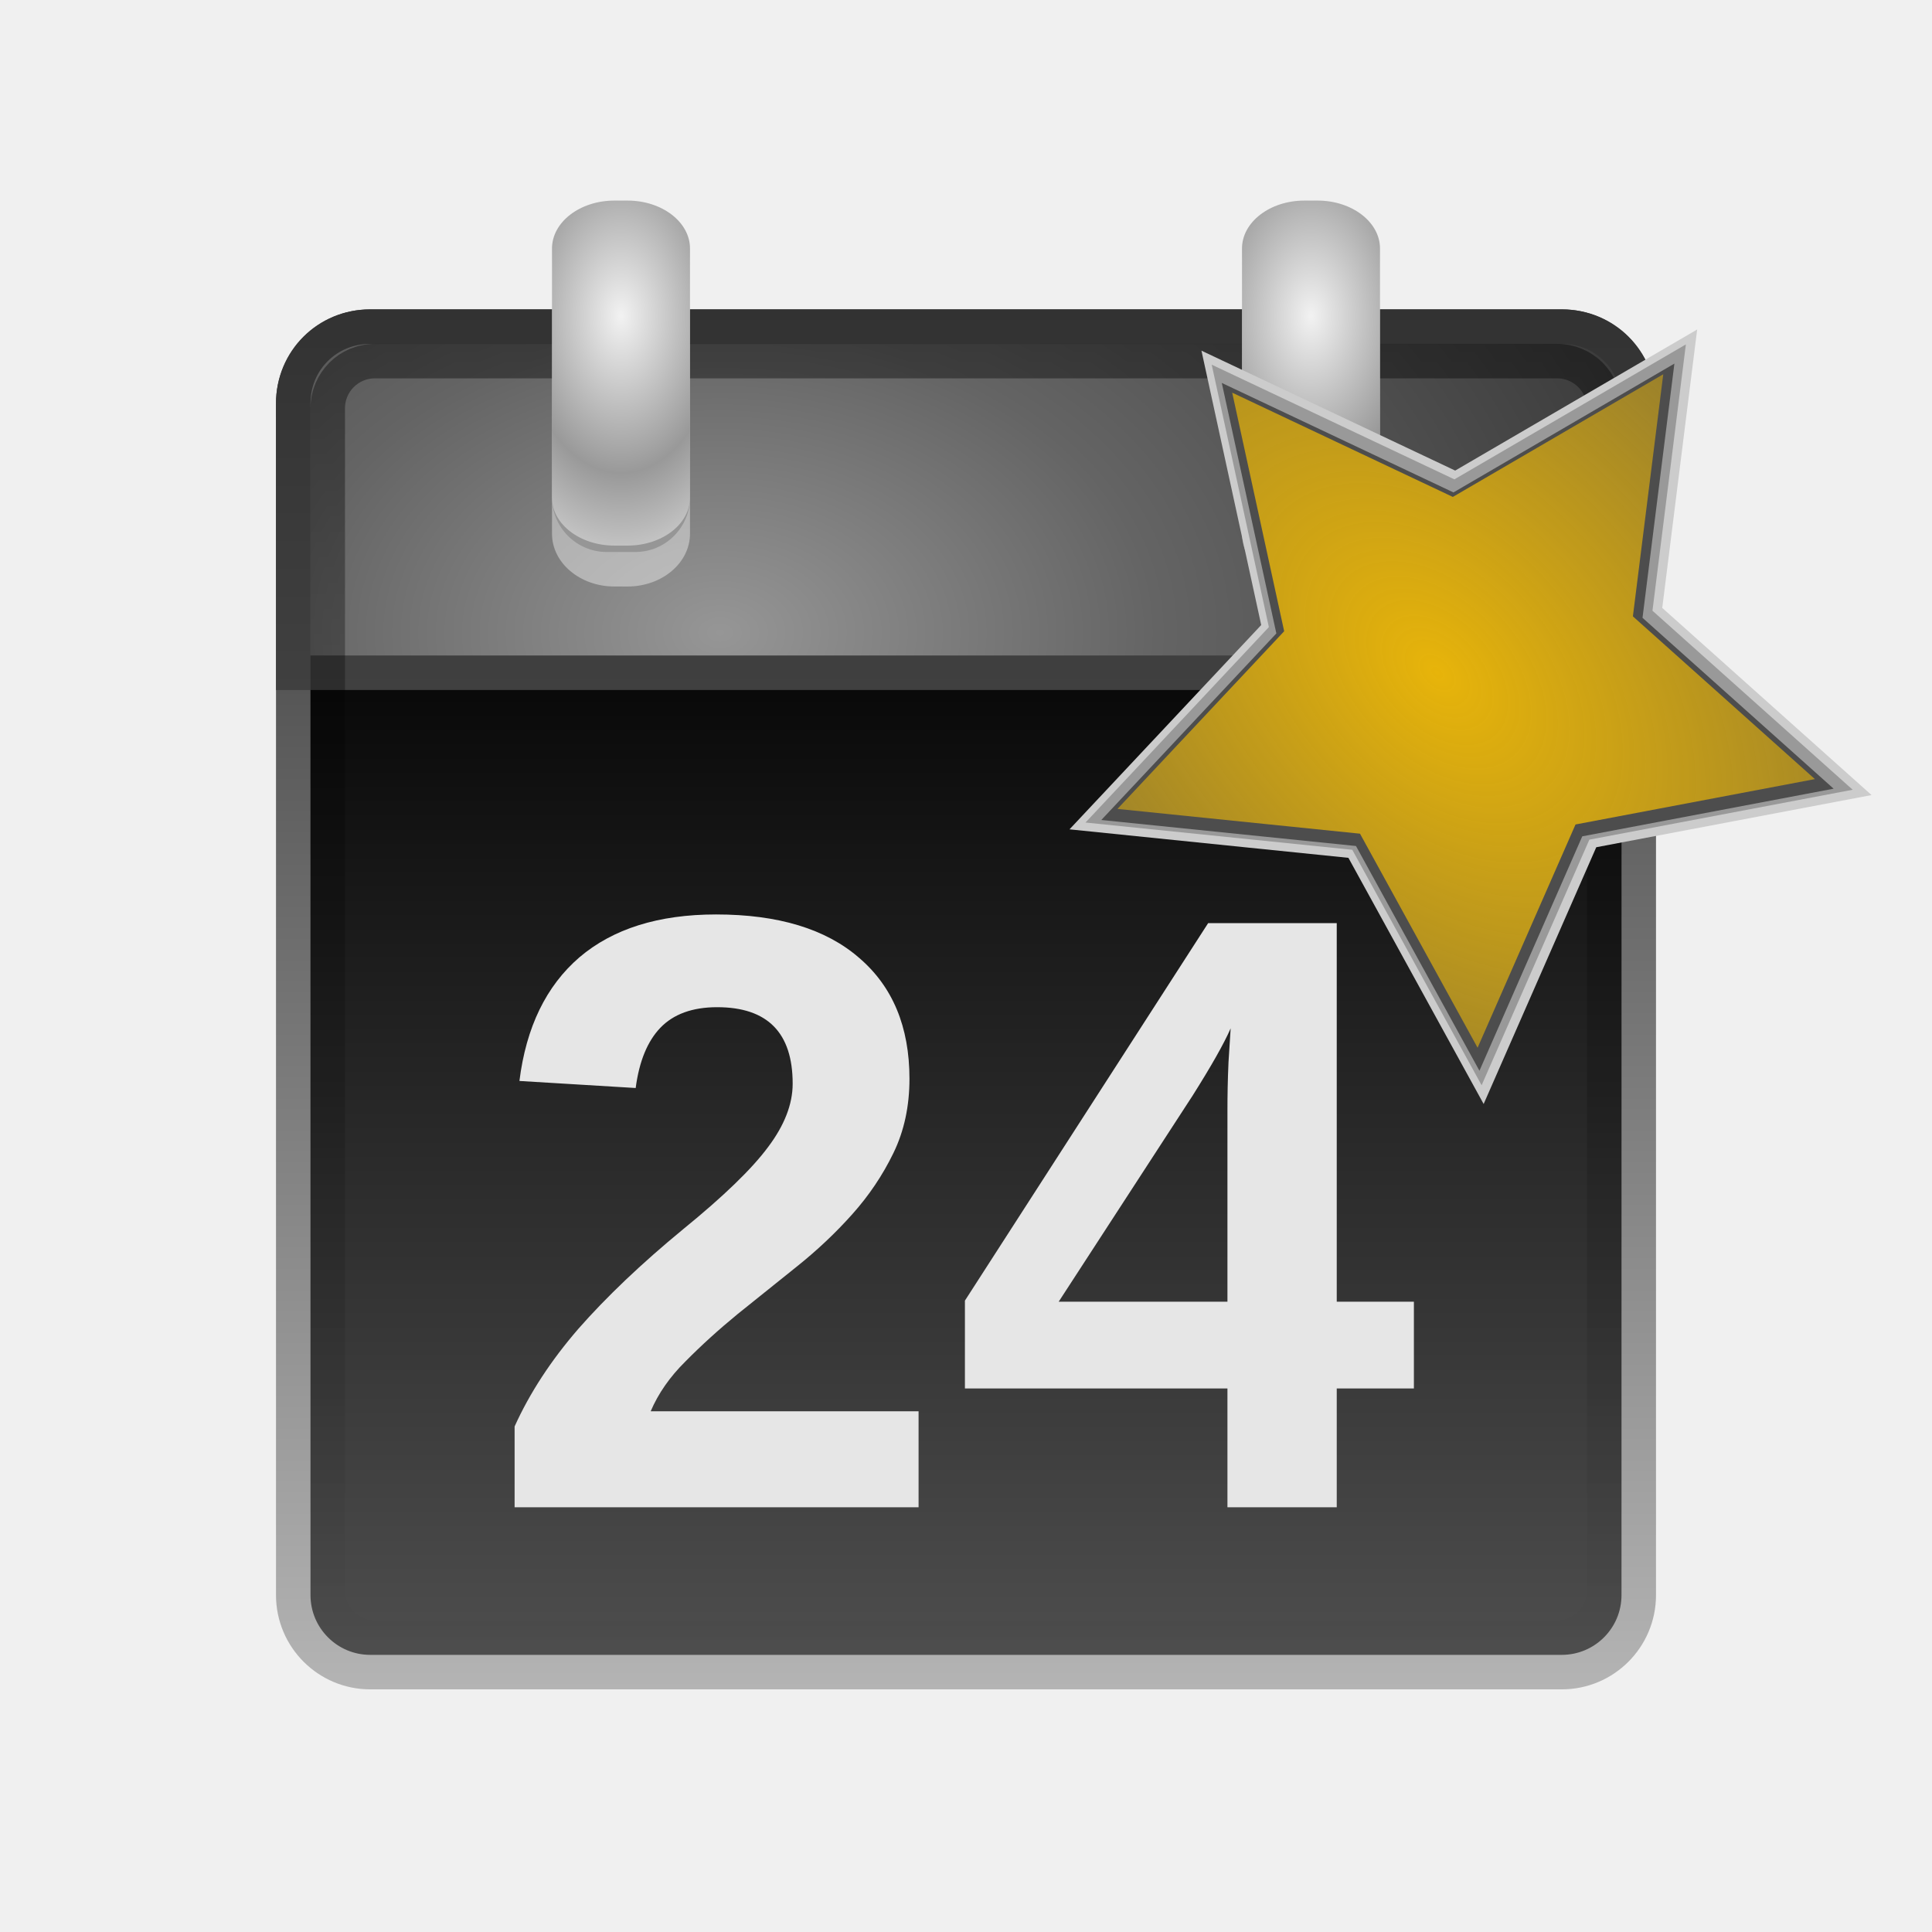
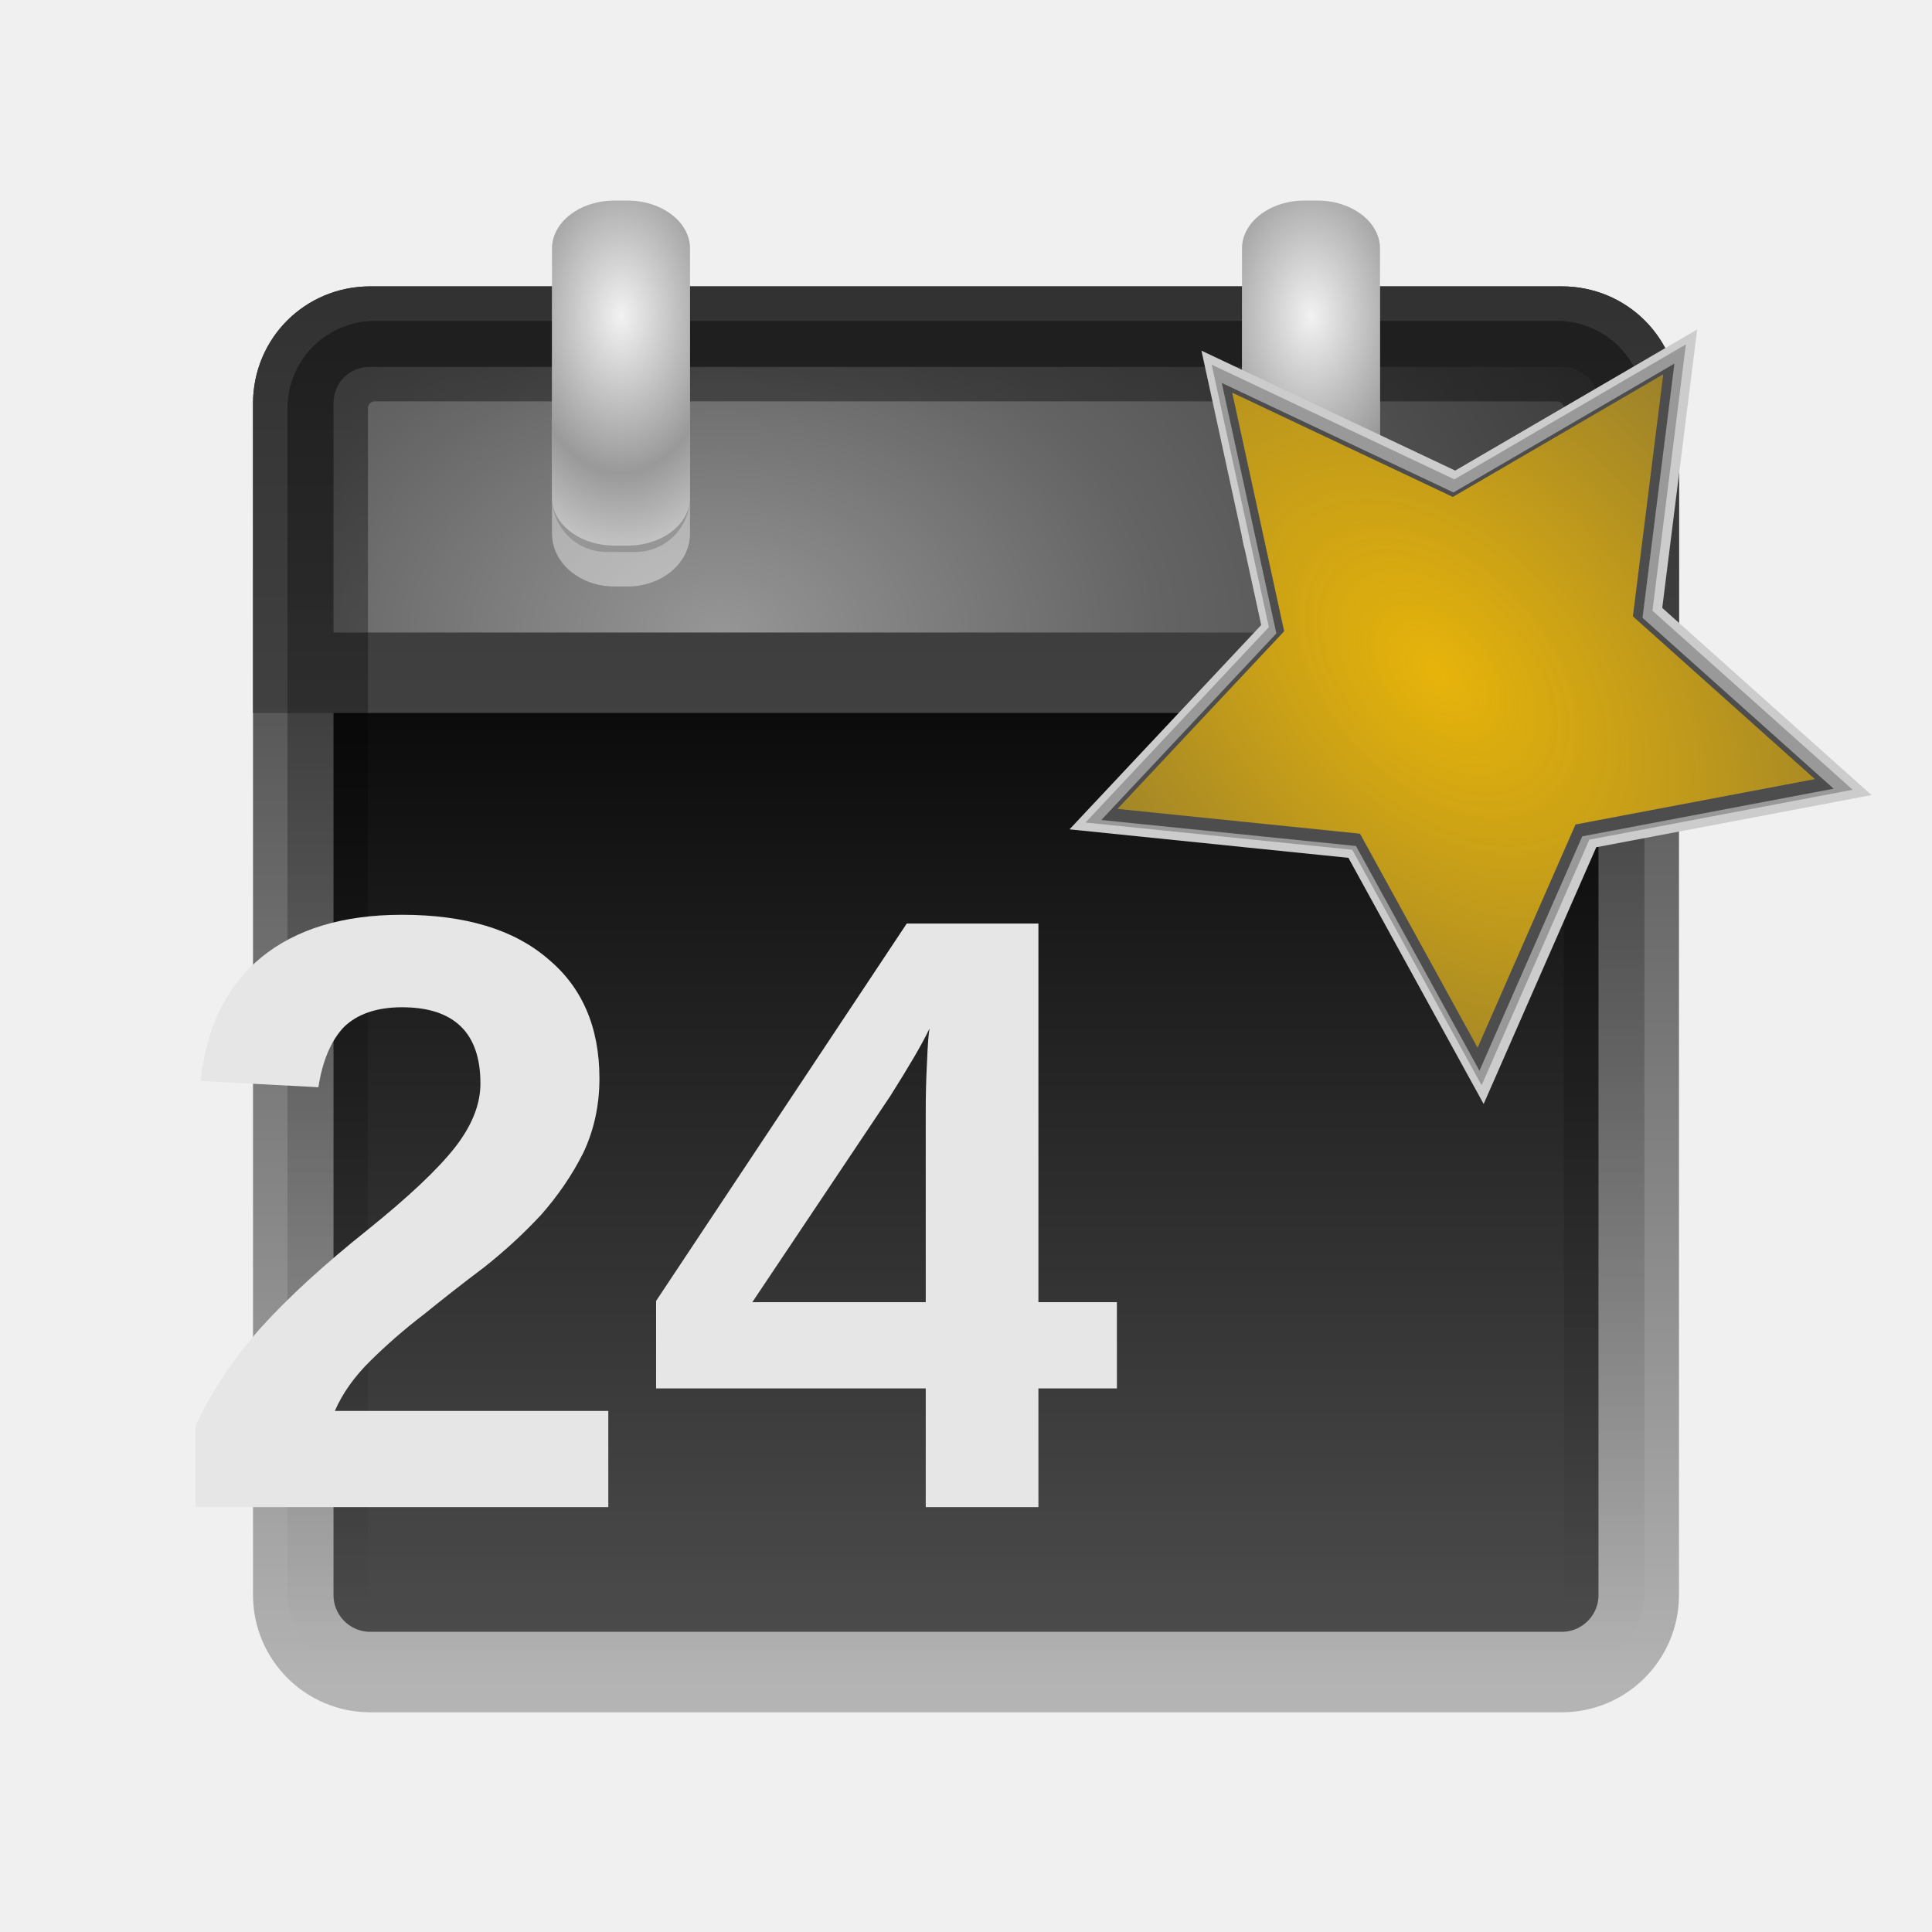
- <svg xmlns="http://www.w3.org/2000/svg" xmlns:xlink="http://www.w3.org/1999/xlink" id="svg3219" height="56" width="56" version="1.0">
+ <svg xmlns="http://www.w3.org/2000/svg" xmlns:xlink="http://www.w3.org/1999/xlink" id="svg3219" height="24" width="24" version="1.0">
  <defs id="defs3221">
    <linearGradient id="linearGradient2877" y2="39.999" gradientUnits="userSpaceOnUse" x2="25.058" y1="47.028" x1="25.058">
      <stop id="stop3704" style="stop-opacity:0" offset="0" />
      <stop id="stop3710" offset=".5" />
      <stop id="stop3706" style="stop-opacity:0" offset="1" />
    </linearGradient>
    <radialGradient id="radialGradient2875" xlink:href="#linearGradient3688" gradientUnits="userSpaceOnUse" cy="43.5" cx="4.993" gradientTransform="matrix(2.0038,0,0,1.4,-20.012,-104.4)" r="2.5" />
    <linearGradient id="linearGradient3688">
      <stop id="stop3690" offset="0" />
      <stop id="stop3692" style="stop-opacity:0" offset="1" />
    </linearGradient>
    <radialGradient id="radialGradient2873" xlink:href="#linearGradient3688" gradientUnits="userSpaceOnUse" cy="43.5" cx="4.993" gradientTransform="matrix(2.0038,0,0,1.4,27.988,-17.4)" r="2.5" />
    <linearGradient id="linearGradient2462" y2="3.891" gradientUnits="userSpaceOnUse" x2="24" gradientTransform="translate(0,0.96744)" y1="44" x1="24">
      <stop id="stop3106" style="stop-color:#b4b4b4;stop-opacity:1;" offset="0" />
      <stop id="stop3108" style="stop-color:#323232;stop-opacity:1;" offset="1" />
    </linearGradient>
    <linearGradient id="linearGradient2460" y2="44.984" gradientUnits="userSpaceOnUse" x2="19.36" y1="16.138" x1="19.36">
      <stop id="stop3602" style="stop-color:#0a0a0a;stop-opacity:1;" offset="0" />
      <stop id="stop3604" style="stop-color:#505050;stop-opacity:1;" offset="1" />
    </linearGradient>
    <linearGradient id="linearGradient2457" y2="3.899" gradientUnits="userSpaceOnUse" x2="24" gradientTransform="translate(0,0.96744)" y1="44" x1="24">
      <stop id="stop2492" style="stop-color:#646464;stop-opacity:1;" offset="0" />
      <stop id="stop2494" style="stop-color:#323232;stop-opacity:1;" offset="1" />
    </linearGradient>
    <radialGradient id="radialGradient2455" gradientUnits="userSpaceOnUse" cy="11.394" cx="12.063" gradientTransform="matrix(1.5296e-8,1.1116,-1.5963,0,35.053,0.93151)" r="20">
      <stop id="stop3359" style="stop-color:#969696;stop-opacity:1;" offset="0" />
      <stop id="stop3361" style="stop-color:#646464;stop-opacity:1;" offset="0.397" />
      <stop id="stop3363" style="stop-color:#323232;stop-opacity:1;" offset="1" />
    </radialGradient>
    <linearGradient id="linearGradient2452" y2="43" gradientUnits="userSpaceOnUse" x2="24" gradientTransform="translate(9.5367e-6,0.96744)" y1="5" x1="24">
      <stop id="stop3310-1-4" style="stop-color:#000000;stop-opacity:1;" offset="0" />
      <stop id="stop3312-5-3" style="stop-color:#000000;stop-opacity:0;" offset="1" />
    </linearGradient>
    <linearGradient id="linearGradient2448" y2="20" gradientUnits="userSpaceOnUse" x2="23.415" gradientTransform="matrix(1,0,0,0.75,0,4)" y1="16" x1="23.415">
      <stop id="stop3512" offset="0" />
      <stop id="stop3514" style="stop-opacity:0" offset="1" />
    </linearGradient>
    <radialGradient id="radialGradient3560" xlink:href="#linearGradient3520" spreadMethod="reflect" gradientUnits="userSpaceOnUse" cy="4.918" cx="14" gradientTransform="matrix(1.455,-2.6431e-8,5e-8,2.2747,-6.3697,-6.839)" r="2" />
    <linearGradient id="linearGradient3520">
      <stop id="stop3522" style="stop-color:#f2f2f2" offset="0" />
      <stop id="stop3524" style="stop-color:#999" offset="1" />
    </linearGradient>
    <radialGradient id="radialGradient3562" xlink:href="#linearGradient3520" spreadMethod="reflect" gradientUnits="userSpaceOnUse" cy="4.918" cx="14" gradientTransform="matrix(1.455,-2.6431e-8,5e-8,2.2747,13.63,-6.839)" r="2" />
-     <linearGradient xlink:href="#linearGradient2452" id="linearGradient3149" gradientUnits="userSpaceOnUse" gradientTransform="translate(4.000009,4.96744)" x1="24" y1="5" x2="24" y2="43" />
-     <radialGradient xlink:href="#radialGradient2455" id="radialGradient3152" gradientUnits="userSpaceOnUse" gradientTransform="matrix(1.5296e-8,1.1116,-1.5963,0,39.053,4.93151)" cx="12.063" cy="11.394" r="20" />
-     <linearGradient xlink:href="#linearGradient2457" id="linearGradient3154" gradientUnits="userSpaceOnUse" gradientTransform="translate(4,4.96744)" x1="24" y1="44" x2="24" y2="3.899" />
-     <linearGradient xlink:href="#linearGradient2460" id="linearGradient3157" gradientUnits="userSpaceOnUse" x1="19.36" y1="16.138" x2="19.36" y2="44.984" gradientTransform="translate(4,4)" />
-     <linearGradient xlink:href="#linearGradient2462" id="linearGradient3159" gradientUnits="userSpaceOnUse" gradientTransform="translate(4,4.96744)" x1="24" y1="44" x2="24" y2="3.891" />
+     <linearGradient xlink:href="#linearGradient2452" id="linearGradient3149" gradientUnits="userSpaceOnUse" gradientTransform="matrix(0.4285714,0,0,0.4285714,1.71429,2.128903)" x1="24" y1="5" x2="24" y2="43" />
+     <radialGradient xlink:href="#radialGradient2455" id="radialGradient3152" gradientUnits="userSpaceOnUse" gradientTransform="matrix(0,0.4764,-0.6841286,0,16.737,2.113504)" cx="12.063" cy="11.394" r="20" />
+     <linearGradient xlink:href="#linearGradient2457" id="linearGradient3154" gradientUnits="userSpaceOnUse" gradientTransform="matrix(0.4285714,0,0,0.4285714,1.714286,2.128903)" x1="24" y1="44" x2="24" y2="3.899" />
+     <linearGradient xlink:href="#linearGradient2460" id="linearGradient3157" gradientUnits="userSpaceOnUse" x1="19.36" y1="16.138" x2="19.36" y2="44.984" gradientTransform="matrix(0.4285714,0,0,0.4285714,1.714286,1.714286)" />
+     <linearGradient xlink:href="#linearGradient2462" id="linearGradient3159" gradientUnits="userSpaceOnUse" gradientTransform="matrix(0.4285714,0,0,0.4285714,1.714286,2.128903)" x1="24" y1="44" x2="24" y2="3.891" />
    <radialGradient xlink:href="#linearGradient3520-4" id="radialGradient3937-1" gradientUnits="userSpaceOnUse" gradientTransform="matrix(1.455,-2.6431e-8,5e-8,2.2747,13.63,-6.025441)" spreadMethod="reflect" cx="14" cy="4.918" r="2" />
    <linearGradient id="linearGradient3520-4">
      <stop id="stop3522-8" style="stop-color:#f2f2f2" offset="0" />
      <stop id="stop3524-5" style="stop-color:#999" offset="1" />
    </linearGradient>
    <radialGradient r="2" cy="4.918" cx="14" spreadMethod="reflect" gradientTransform="matrix(1.455,-2.6431e-8,5e-8,2.2747,13.63,-6.025441)" gradientUnits="userSpaceOnUse" id="radialGradient3984" xlink:href="#linearGradient3520-4" />
    <radialGradient xlink:href="#linearGradient3520" id="radialGradient4013" gradientUnits="userSpaceOnUse" gradientTransform="matrix(1.455,-2.6431e-8,5e-8,2.2747,13.63,-6.025441)" spreadMethod="reflect" cx="14" cy="4.918" r="2" />
    <radialGradient xlink:href="#linearGradient3865" id="radialGradient3883" gradientUnits="userSpaceOnUse" gradientTransform="matrix(2.129815,-0.5087957,0.7965454,3.316327,-47.21542,-73.70986)" cx="16.76" cy="35.503" fx="16.76" fy="35.503" r="28.844" />
    <linearGradient id="linearGradient3865">
      <stop style="stop-color:#e7b40a;stop-opacity:1;" offset="0" id="stop3867" />
      <stop id="stop3875" offset="0.5" style="stop-color:#e7b40a;stop-opacity:0.498;" />
      <stop style="stop-color:#e7b40a;stop-opacity:0;" offset="1" id="stop3869" />
    </linearGradient>
    <radialGradient r="28.844" fy="35.503" fx="16.76" cy="35.503" cx="16.76" gradientTransform="matrix(2.129815,-0.5087957,0.7965454,3.316327,-47.21542,-73.70986)" gradientUnits="userSpaceOnUse" id="radialGradient5256" xlink:href="#linearGradient3865-1" />
    <linearGradient id="linearGradient3865-1">
      <stop style="stop-color:#e7b40a;stop-opacity:1;" offset="0" id="stop3867-0" />
      <stop id="stop3875-4" offset="0.5" style="stop-color:#e7b40a;stop-opacity:0.498;" />
      <stop style="stop-color:#e7b40a;stop-opacity:0;" offset="1" id="stop3869-7" />
    </linearGradient>
    <radialGradient r="28.844" fy="35.503" fx="16.76" cy="35.503" cx="16.76" gradientTransform="matrix(2.129815,-0.5087957,0.7965454,3.316327,-47.21542,-73.70986)" gradientUnits="userSpaceOnUse" id="radialGradient4074" xlink:href="#linearGradient3865-1" />
  </defs>
-   <rect style="fill:none;fill-opacity:1;stroke:none" id="rect4009" width="56" height="56" x="0" y="0" />
-   <rect x="8.5" y="9.467" width="39" height="39" ry="2.232" rx="2.232" style="fill:url(#linearGradient3157);stroke:url(#linearGradient3159);stroke-linecap:round;stroke-linejoin:round" id="rect5505" />
-   <path d="M 10.719,9.469 C 9.482,9.469 8.5,10.451 8.5,11.688 V 19.5 h 39 v -7.812 c 0,-1.237 -0.982,-2.219 -2.219,-2.219 h -34.562 z" style="fill:url(#radialGradient3152);fill-opacity:1;stroke:url(#linearGradient3154)" id="rect2424" />
-   <rect x="9.5" y="10.467" width="37" height="37" ry="1.365" rx="1.365" style="opacity:0.4;fill:none;stroke:url(#linearGradient3149);stroke-linecap:round;stroke-linejoin:round" id="rect6741" />
-   <g id="g3941" transform="translate(4,4)">
+   <rect style="fill:none;stroke:none" id="rect4009" width="24" height="24" x="0" y="0" />
+   <rect x="3.643" y="4.057" width="16.714" height="16.714" ry="0.957" rx="0.957" style="fill:url(#linearGradient3157);stroke:url(#linearGradient3159);stroke-width:1;stroke-linecap:round;stroke-linejoin:round" id="rect5505" />
+   <path d="m 4.594,4.058 c -0.53,0 -0.951,0.421 -0.951,0.951 V 8.357 H 20.357 V 5.009 c 0,-0.53 -0.421,-0.951 -0.951,-0.951 H 4.594 z" style="fill:url(#radialGradient3152);fill-opacity:1;stroke:url(#linearGradient3154);stroke-width:1" id="rect2424" />
+   <rect x="4.071" y="4.486" width="15.857" height="15.857" ry="0.585" rx="0.585" style="opacity:0.4;fill:none;stroke:url(#linearGradient3149);stroke-width:1;stroke-linecap:round;stroke-linejoin:round" id="rect6741" />
+   <g id="g3941" transform="matrix(0.4285714,0,0,0.4285714,1.714286,1.714286)">
    <rect x="32" y="2" width="4" height="11" ry="1.53" rx="1.809" style="opacity:0.4;fill:#ffffff" id="rect3526" />
    <rect x="32" y="7.692" width="4" height="4.308" ry="1.587" rx="1.587" style="fill:#969696;fill-opacity:1" id="rect3528" />
    <rect x="32" y="1.814" width="4" height="10" ry="1.391" rx="1.809" style="fill:url(#radialGradient4013)" id="rect3530" />
  </g>
-   <text id="text7623" style="font-size:24.458px;font-weight:bold;fill:#e6e6e6;fill-opacity:1;font-family:Arial" xml:space="preserve" transform="scale(0.9938882,1.006149)" y="43.421" x="14.164">
-     <tspan id="tspan7625" y="43.421" x="14.164" style="fill:#e6e6e6;fill-opacity:1">24</tspan>
+   <text id="text7623" style="font-size:10.615px;font-weight:bold;text-align:center;text-anchor:middle;fill:#e6e6e6;fill-opacity:1;font-family:Arial" xml:space="preserve" transform="scale(1.006491,0.993551)" y="18.845" x="14.037">
+     <tspan id="tspan7625" y="18.845" x="12.368" style="text-align:center;text-anchor:middle;fill:#e6e6e6;fill-opacity:1">24</tspan>
  </text>
-   <g transform="translate(-16,4)" id="g3941-7">
+   <g transform="matrix(0.4285714,0,0,0.4285714,-6.857143,1.714286)" id="g3941-7">
    <rect x="32" y="2" width="4" height="11" ry="1.53" rx="1.809" style="opacity:0.4;fill:#ffffff" id="rect3526-6" />
    <rect x="32" y="7.692" width="4" height="4.308" ry="1.587" rx="1.587" style="fill:#969696;fill-opacity:1" id="rect3528-6" />
    <rect x="32" y="1.814" width="4" height="10" ry="1.391" rx="1.809" style="fill:url(#radialGradient3984)" id="rect3530-9" />
  </g>
-   <g id="g3877" transform="matrix(0.4330127,-0.25,0.25,0.4330127,42.40376,-64.69883)">
+   <g id="g3877" transform="matrix(0.1855769,-0.1071429,0.1071429,0.1855769,18.17304,-27.72807)">
    <path style="fill:#cccccc;fill-opacity:1;stroke:none" id="path3095" d="M 39.66,58.934 20.431,52.23 4.007,64.269 4.441,43.91 -12.084,32.01 7.413,26.131 13.624,6.737 25.24,23.464 45.604,23.378 33.285,39.594 z" transform="matrix(0.7973918,0,0,0.7995536,-98.85378,116.7011)" />
    <path style="fill:#999999;fill-opacity:1;stroke:none" id="path3093" d="M 39.66,58.934 20.431,52.23 4.007,64.269 4.441,43.91 -12.084,32.01 7.413,26.131 13.624,6.737 25.24,23.464 45.604,23.378 33.285,39.594 z" transform="matrix(0.7627225,0,0,0.7647904,-98.27273,117.9353)" />
    <path transform="matrix(0.7280534,0,0,0.7300272,-97.82364,119.3789)" d="M 39.66,58.934 20.431,52.23 4.007,64.269 4.441,43.91 -12.084,32.01 7.413,26.131 13.624,6.737 25.24,23.464 45.604,23.378 33.285,39.594 z" id="path3073-5" style="fill:#4d4d4d;fill-opacity:1;stroke:none" />
    <path transform="matrix(0.6933841,0,0,0.695264,-97.11063,120.4037)" d="M 39.66,58.934 20.431,52.23 4.007,64.269 4.441,43.91 -12.084,32.01 7.413,26.131 13.624,6.737 25.24,23.464 45.604,23.378 33.285,39.594 z" id="path3073" style="fill:url(#radialGradient4074);fill-opacity:1;stroke:none" />
  </g>
</svg>
